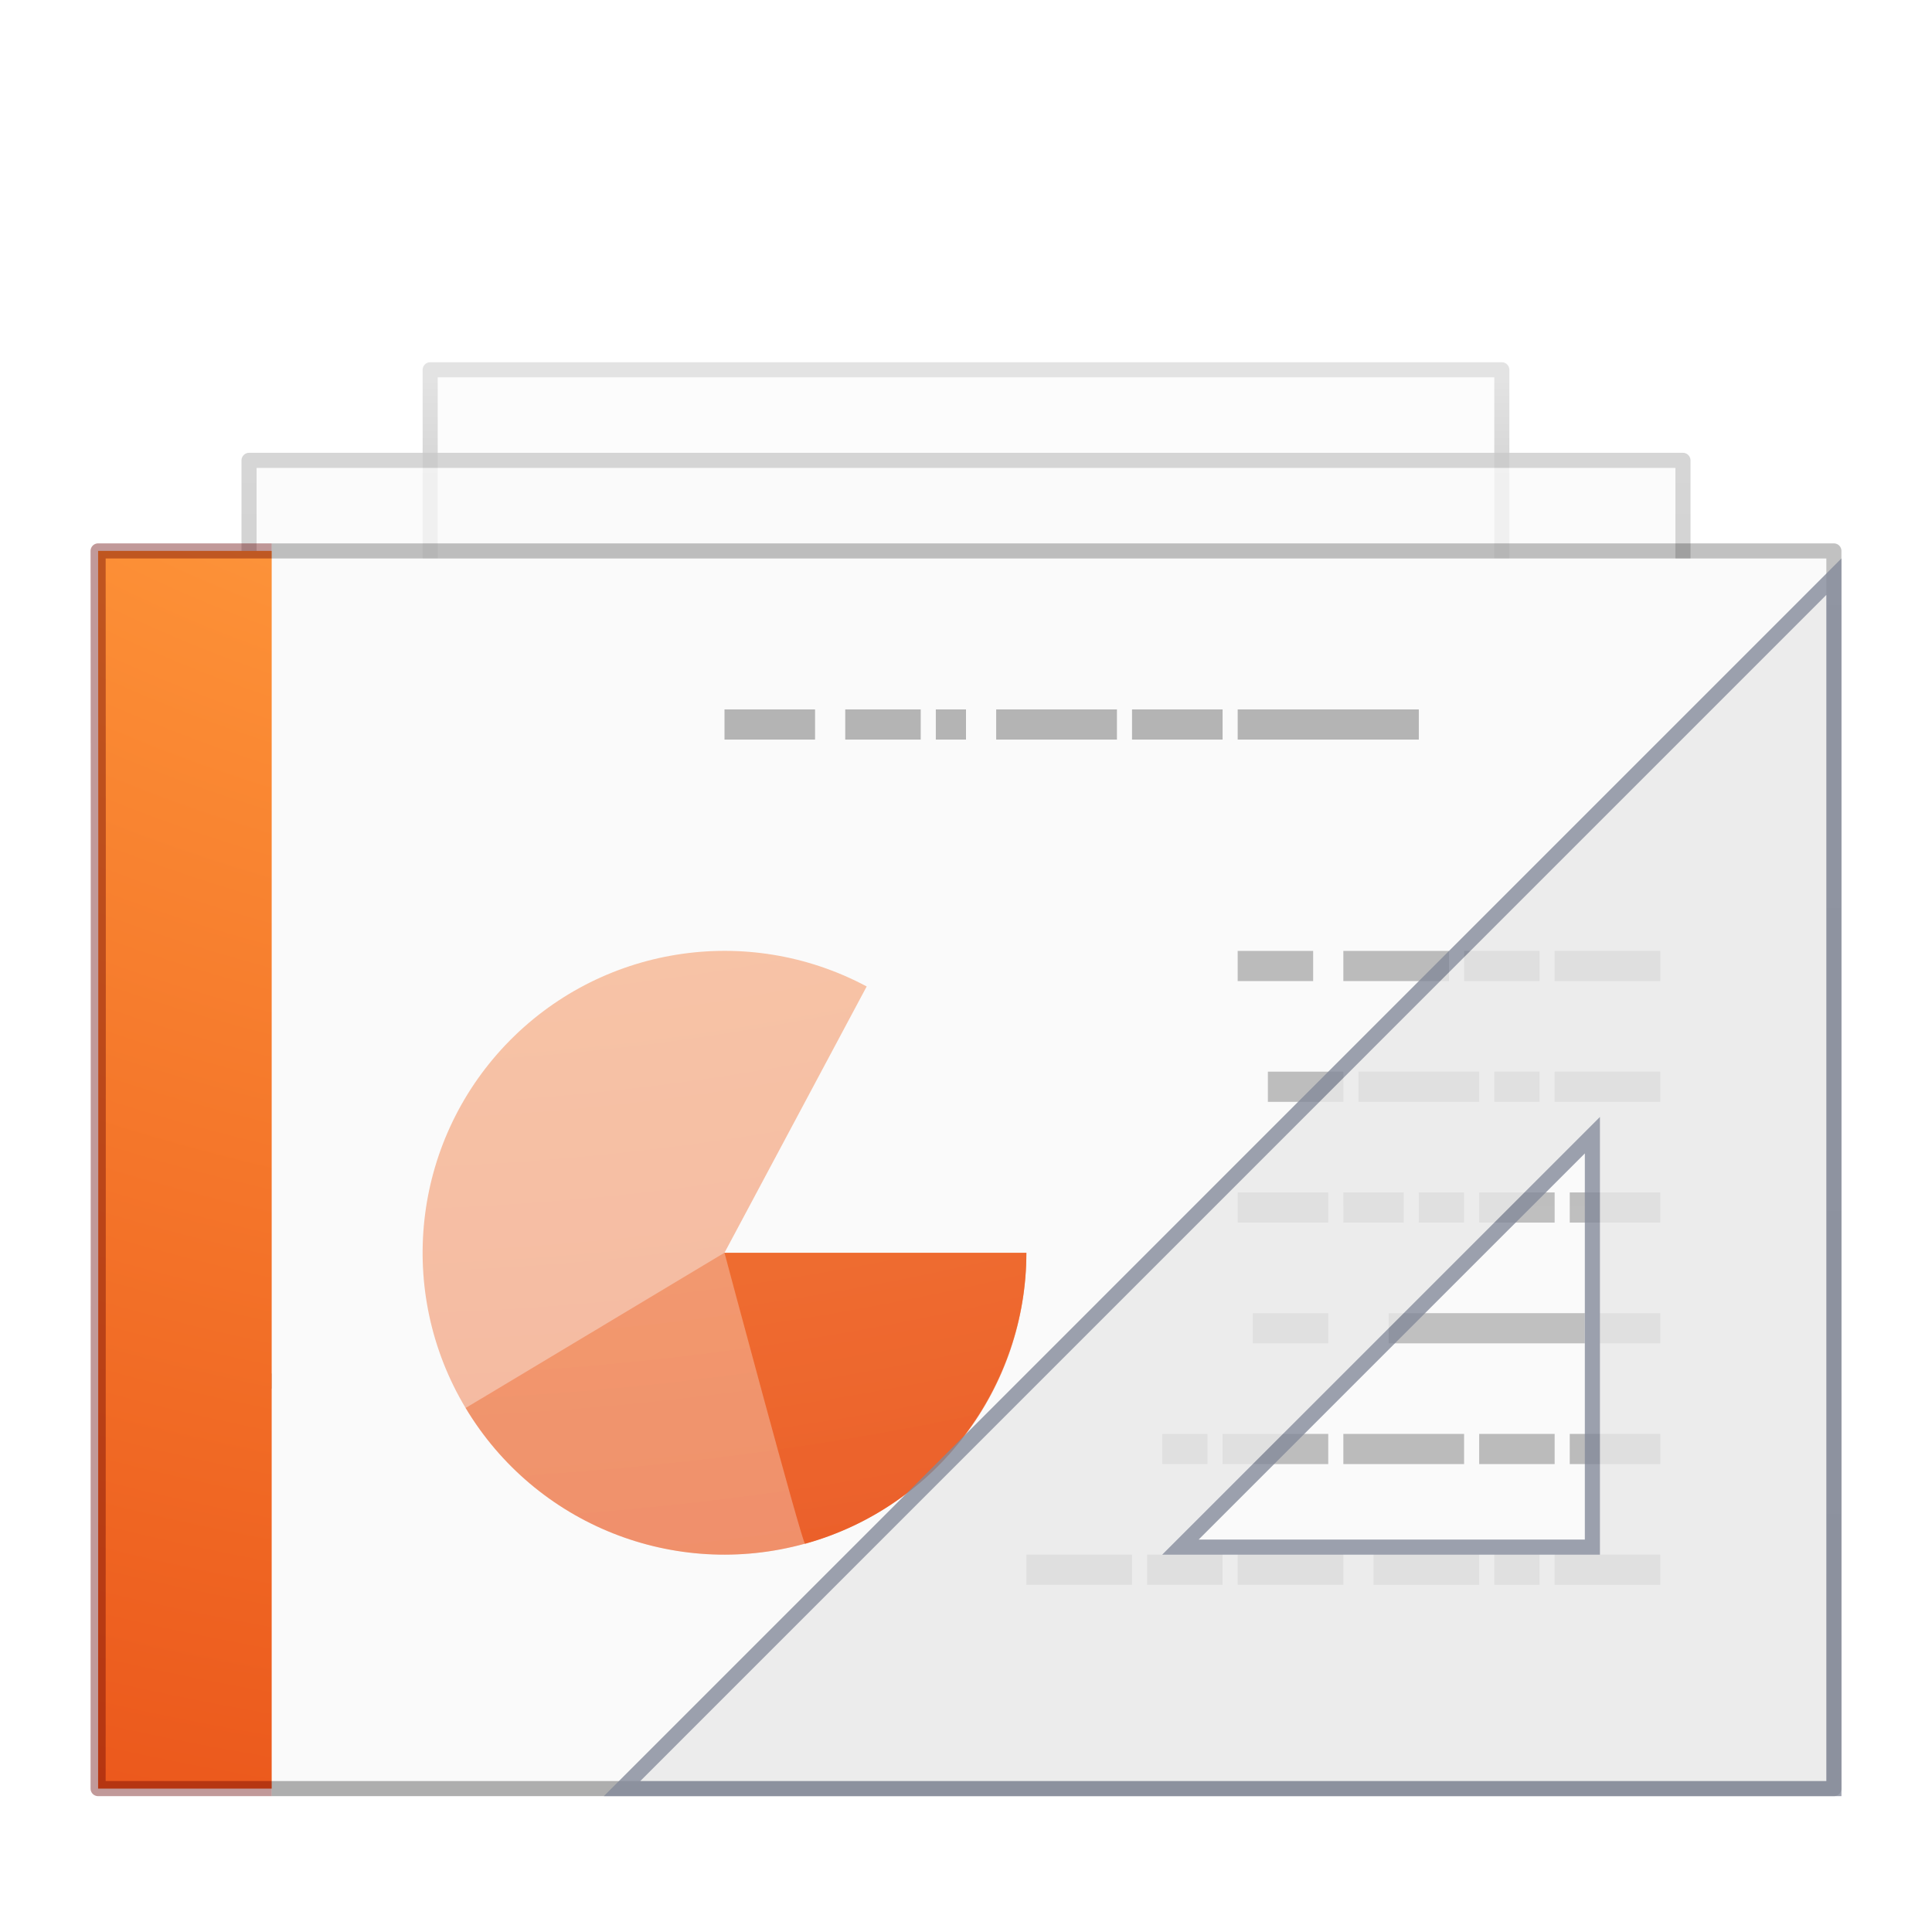
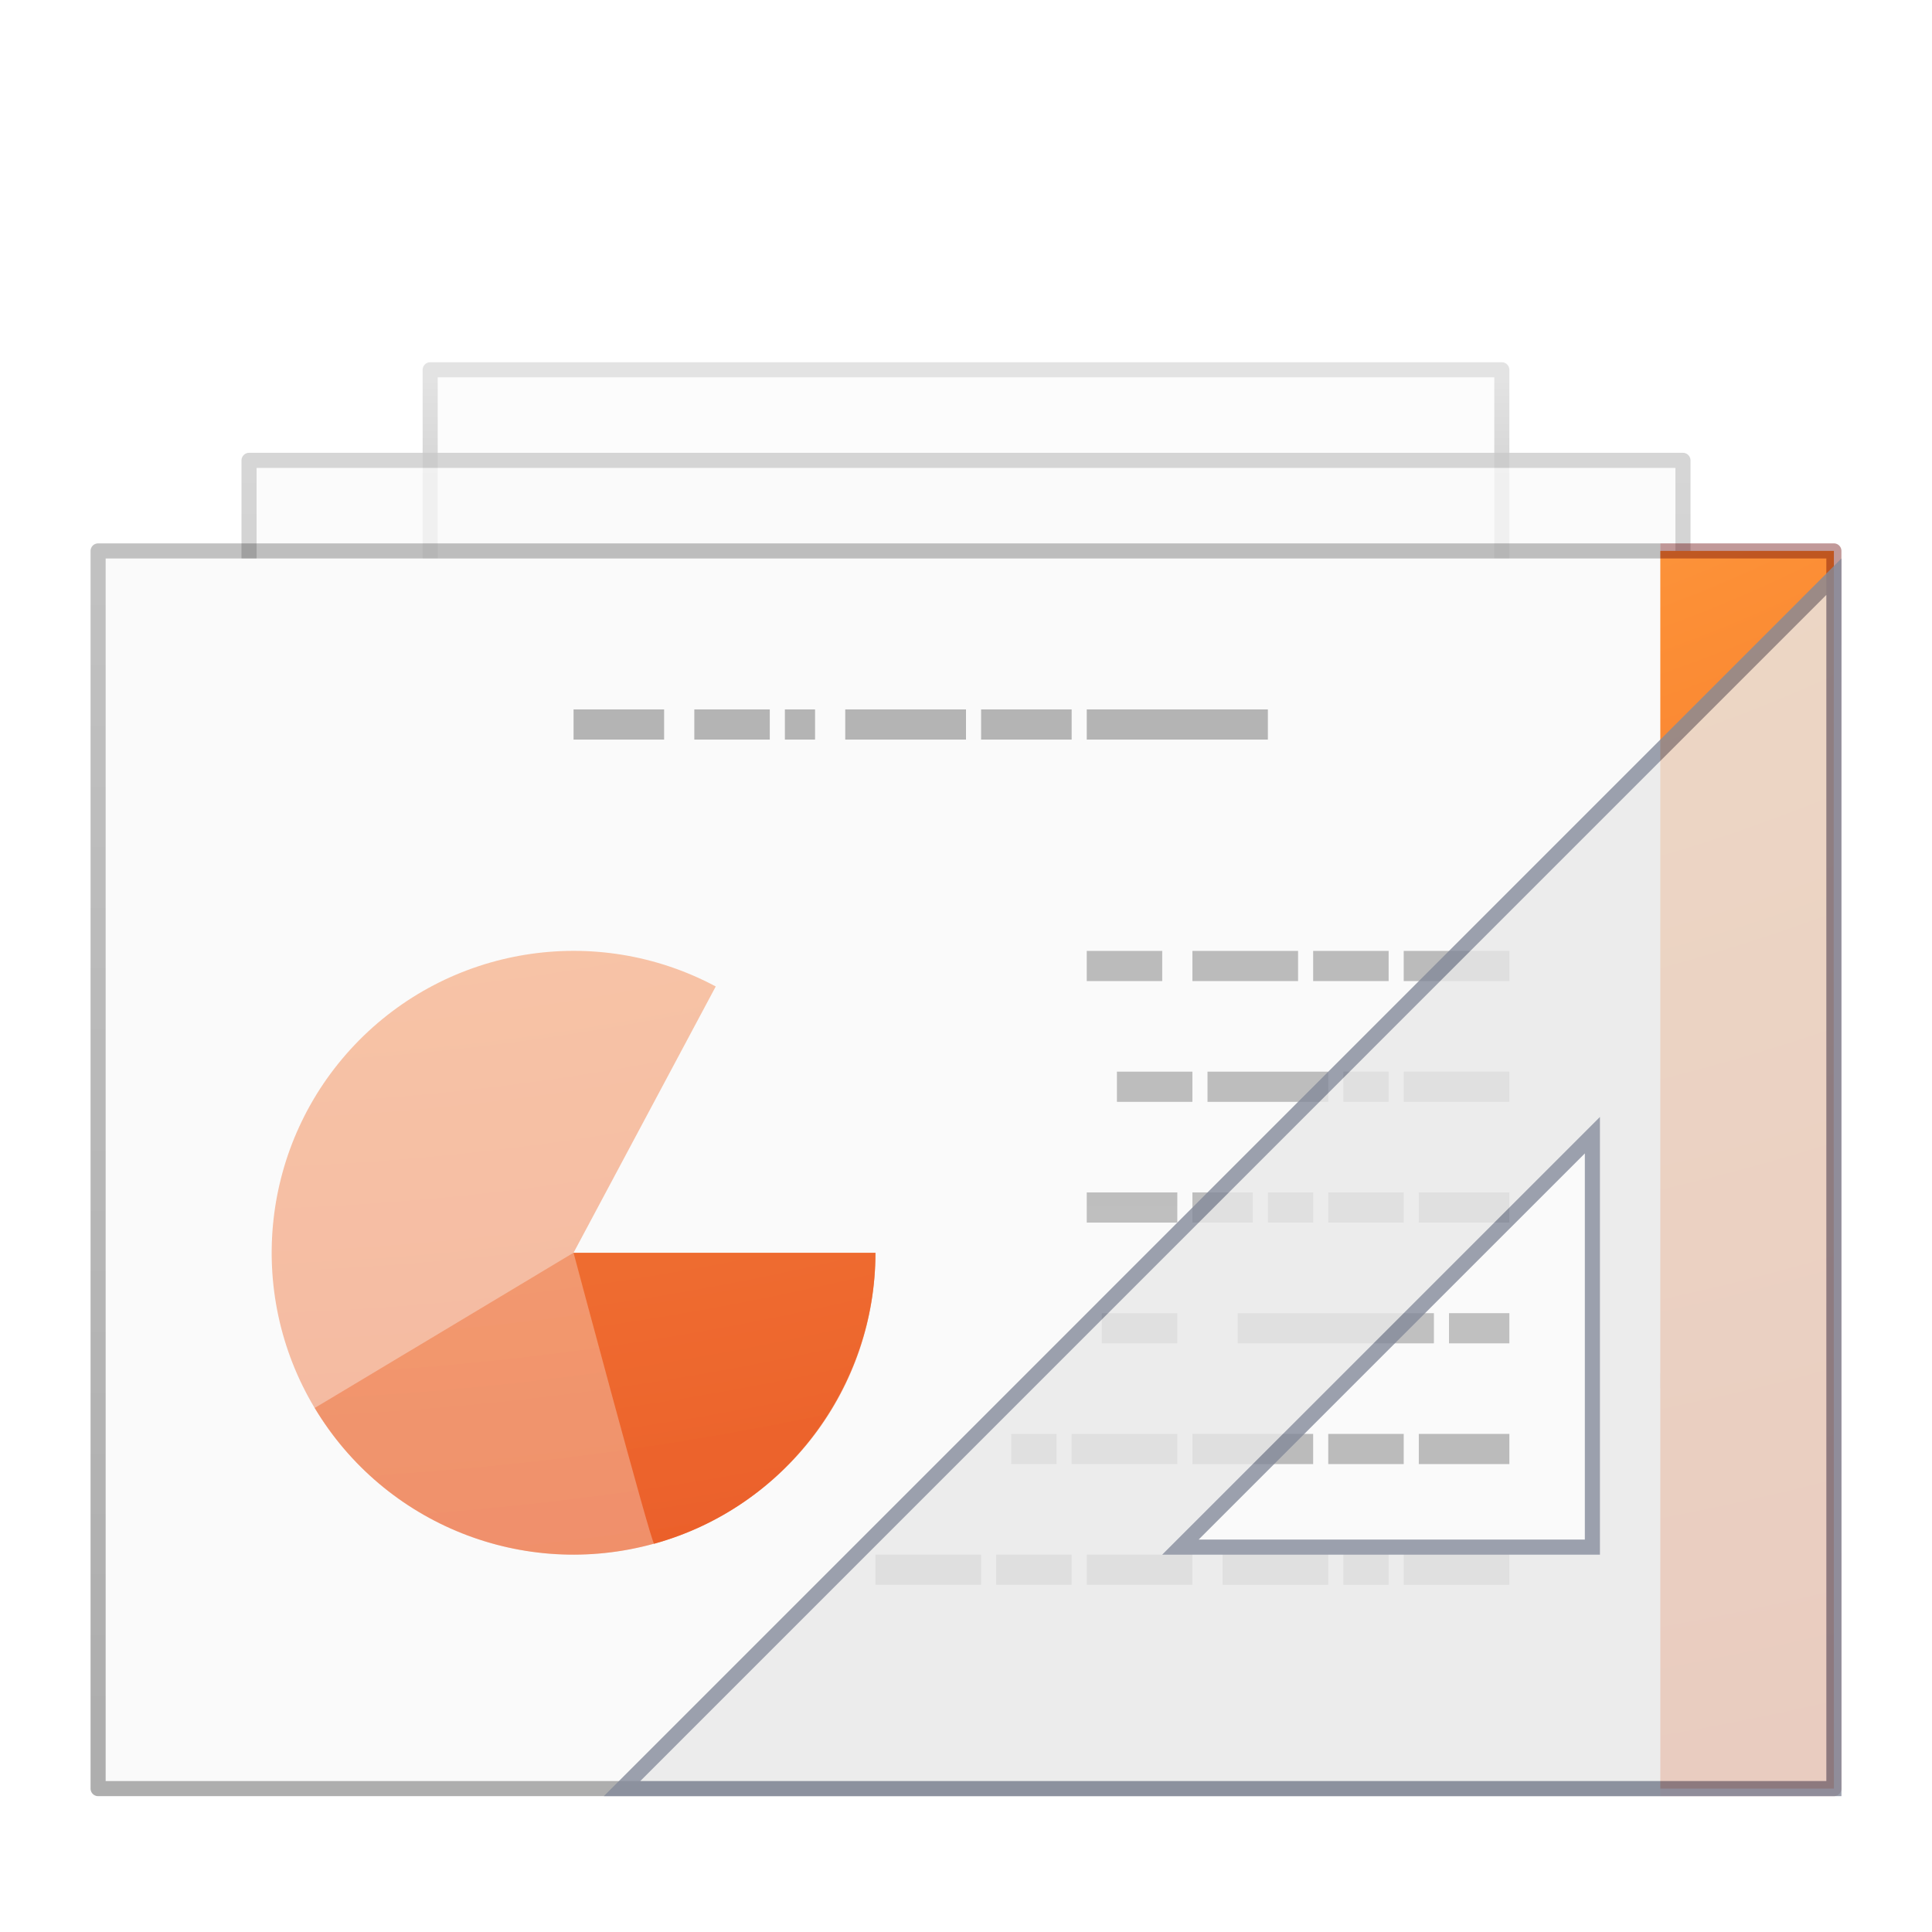
<svg xmlns="http://www.w3.org/2000/svg" xmlns:xlink="http://www.w3.org/1999/xlink" id="svg4954" height="128" width="128" version="1.1">
  <defs id="defs4956">
    <linearGradient id="linearGradient3104-9-7-3-9-2-6-2">
      <stop offset="0" style="stop-color:#aaaaaa;stop-opacity:1" id="stop3106-1-5-9-3-1-7-1" />
      <stop offset="1" style="stop-color:#c8c8c8;stop-opacity:1" id="stop3108-1-5-5-7-2-4-5" />
    </linearGradient>
    <linearGradient id="linearGradient3104-9-7-3-9-6">
      <stop offset="0" style="stop-color:#aaaaaa;stop-opacity:1" id="stop3106-1-5-9-3-2" />
      <stop offset="1" style="stop-color:#c8c8c8;stop-opacity:1" id="stop3108-1-5-5-7-4" />
    </linearGradient>
    <linearGradient id="linearGradient3104-5">
      <stop offset="0" style="stop-color:#aaaaaa;stop-opacity:1" id="stop3106-9" />
      <stop offset="1" style="stop-color:#c8c8c8;stop-opacity:1" id="stop3108-9" />
    </linearGradient>
-     <linearGradient gradientTransform="matrix(-2.678835,0,0,-3.965261,146.7087,228.7259)" gradientUnits="userSpaceOnUse" xlink:href="#linearGradient3104-5" id="linearGradient3091" y2="25.647" x2="22.004" y1="63.218" x1="22.004" />
+     <linearGradient gradientTransform="matrix(-2.678835,0,0,-3.965261,136.7087,228.7259)" gradientUnits="userSpaceOnUse" xlink:href="#linearGradient3104-5" id="linearGradient3091" y2="25.647" x2="22.004" y1="63.218" x1="22.004" />
    <linearGradient y2="11.941" x2="-51.833" y1="41.012" x1="-51.833" gradientTransform="matrix(3.28301,0,0,2.098289,222.1698,5.943908)" gradientUnits="userSpaceOnUse" id="linearGradient3933" xlink:href="#linearGradient3104-9-7-3-9-6" />
    <linearGradient y2="14.686" x2="-51.816" y1="38.708" x1="-51.816" gradientTransform="matrix(4.335885,0,0,0.2874871,272.6701,20.77801)" gradientUnits="userSpaceOnUse" id="linearGradient3941" xlink:href="#linearGradient3104-9-7-3-9-2-6-2" />
-     <linearGradient y2="25.647" x2="22.004" y1="63.218" x1="22.004" gradientTransform="matrix(-2.678835,0,0,-3.965261,146.7087,260.7258)" gradientUnits="userSpaceOnUse" id="linearGradient3968" xlink:href="#linearGradient3104-5" />
-     <linearGradient y2="25.647" x2="22.004" y1="63.218" x1="22.004" gradientTransform="matrix(-2.678835,0,0,-3.965261,124.3962,228.7259)" gradientUnits="userSpaceOnUse" id="linearGradient4180" xlink:href="#linearGradient3104-5" />
-     <linearGradient y2="25.647" x2="22.004" y1="63.218" x1="22.004" gradientTransform="matrix(-2.678835,0,0,3.965261,122.7712,-60.72586)" gradientUnits="userSpaceOnUse" id="linearGradient4185" xlink:href="#linearGradient3104-5" />
+     <linearGradient y2="25.647" x2="22.004" y1="63.218" x1="22.004" gradientTransform="matrix(-2.678835,0,0,-3.965261,136.7087,260.7258)" gradientUnits="userSpaceOnUse" id="linearGradient3968" xlink:href="#linearGradient3104-5" />
+     <linearGradient y2="25.647" x2="22.004" y1="63.218" x1="22.004" gradientTransform="matrix(-2.678835,0,0,-3.965261,114.3962,228.7259)" gradientUnits="userSpaceOnUse" id="linearGradient4180" xlink:href="#linearGradient3104-5" />
+     <linearGradient y2="25.647" x2="22.004" y1="63.218" x1="22.004" gradientTransform="matrix(-2.678835,0,0,3.965261,112.7712,-60.72586)" gradientUnits="userSpaceOnUse" id="linearGradient4185" xlink:href="#linearGradient3104-5" />
    <linearGradient id="linearGradient2867-449-88-871-390-598-476-591-434-148-57-177-8-3-3-6-4-8-8-8">
      <stop id="stop3750-1-0-7-6-6-1-3-9" style="stop-color:#ffcd7d;stop-opacity:1" offset="0" />
      <stop id="stop3752-3-7-4-0-32-8-923-0" style="stop-color:#fc8f36;stop-opacity:1" offset="0.262" />
      <stop id="stop3754-1-8-5-2-7-6-7-1" style="stop-color:#e23a0e;stop-opacity:1" offset="0.705" />
      <stop id="stop3756-1-6-2-6-6-1-96-6" style="stop-color:#ac441f;stop-opacity:1" offset="1" />
    </linearGradient>
-     <radialGradient xlink:href="#linearGradient2867-449-88-871-390-598-476-591-434-148-57-177-8-3-3-6-4-8-8-8-2-8" id="radialGradient4173-5" gradientUnits="userSpaceOnUse" gradientTransform="matrix(0,20.45626,-25.11376,0,302.0294,-150.8467)" cx="6.73" cy="9.957" fx="6.2" fy="9.957" r="12.672" />
+     <radialGradient xlink:href="#linearGradient2867-449-88-871-390-598-476-591-434-148-57-177-8-3-3-6-4-8-8-8-2-8" id="radialGradient4173-5" gradientUnits="userSpaceOnUse" gradientTransform="matrix(0,20.45626,25.11376,0,-174.0294,-150.8467)" cx="6.73" cy="9.957" fx="6.2" fy="9.957" r="12.672" />
    <linearGradient id="linearGradient2867-449-88-871-390-598-476-591-434-148-57-177-8-3-3-6-4-8-8-8-2-8">
      <stop id="stop3750-1-0-7-6-6-1-3-9-9-0" style="stop-color:#ffcd7d;stop-opacity:1" offset="0" />
      <stop id="stop3752-3-7-4-0-32-8-923-0-7-8" style="stop-color:#fc8f36;stop-opacity:1" offset="0.262" />
      <stop id="stop3754-1-8-5-2-7-6-7-1-8-0" style="stop-color:#e23a0e;stop-opacity:1" offset="0.705" />
      <stop id="stop3756-1-6-2-6-6-1-96-6-1-1" style="stop-color:#ac441f;stop-opacity:1" offset="1" />
    </linearGradient>
    <linearGradient id="linearGradient3104-6-6-1">
      <stop id="stop3106-3-2" style="stop-color:#000000;stop-opacity:0.318" offset="0" />
      <stop id="stop3108-9-8-3" style="stop-color:#000000;stop-opacity:0.24" offset="1" />
    </linearGradient>
-     <linearGradient xlink:href="#linearGradient3104-6-6-1" id="linearGradient4420" gradientUnits="userSpaceOnUse" gradientTransform="matrix(2.63013,0,0,1.667428,179.3361,30.01947)" x1="-51.786" y1="50.786" x2="-51.786" y2="2.906" />
+     <linearGradient xlink:href="#linearGradient3104-6-6-1" id="linearGradient4420" gradientUnits="userSpaceOnUse" gradientTransform="matrix(-2.63013,0,0,1.667428,-51.33613,30.01947)" x1="-51.786" y1="50.786" x2="-51.786" y2="2.906" />
    <radialGradient gradientTransform="matrix(0,20.07019,-24.63978,0,309.3122,-176.6251)" gradientUnits="userSpaceOnUse" xlink:href="#linearGradient2867-449-88-871-390-598-476-591-434-148-57-177-8-3-3-6-4-8-8-8" id="radialGradient3029" fy="9.957" fx="6.033" r="12.672" cy="9.957" cx="6.563" />
    <radialGradient r="12.672" fy="9.957" fx="6.033" cy="9.957" cx="6.563" gradientTransform="matrix(0,20.07019,-24.63978,0,309.3122,-176.6321)" gradientUnits="userSpaceOnUse" id="radialGradient4341" xlink:href="#linearGradient2867-449-88-871-390-598-476-591-434-148-57-177-8-3-3-6-4-8-8-8" />
    <radialGradient r="12.672" fy="9.957" fx="6.033" cy="9.957" cx="6.563" gradientTransform="matrix(0,20.07019,-24.63978,0,309.3122,-176.6342)" gradientUnits="userSpaceOnUse" id="radialGradient4343" xlink:href="#linearGradient2867-449-88-871-390-598-476-591-434-148-57-177-8-3-3-6-4-8-8-8" />
  </defs>
  <path d="m 28.5,24.5 71,0 0,13 -71,0 z" id="rect4964-4-4" style="color:#000000;display:inline;overflow:visible;visibility:visible;opacity:0.5;fill:#fafafa;fill-opacity:1;fill-rule:nonzero;stroke:url(#linearGradient3941);stroke-width:1;stroke-linecap:butt;stroke-linejoin:round;stroke-miterlimit:4;stroke-dashoffset:0;stroke-opacity:1;marker:none;enable-background:accumulate" />
  <path d="M 16.5,30.5 111.5,30.5 l 0,61 -95,0 z" id="rect4964-4" style="color:#000000;display:inline;overflow:visible;visibility:visible;opacity:0.75;fill:#fafafa;fill-opacity:1;fill-rule:nonzero;stroke:url(#linearGradient3933);stroke-width:1;stroke-linecap:butt;stroke-linejoin:round;stroke-miterlimit:4;stroke-dashoffset:0;stroke-opacity:1;marker:none;enable-background:accumulate" />
-   <rect style="color:#000000;display:inline;overflow:visible;visibility:visible;fill:#fafafa;fill-opacity:1;fill-rule:nonzero;stroke:none;stroke-width:1;marker:none;enable-background:accumulate" id="rect4964" y="37" x="18" height="81" width="103" />
-   <path d="m 18,118.5 -11.5,0 c 0,-28 0.026,-57.677 0,-82 l 11.5,-3e-6" id="path4530" style="color:#000000;display:inline;overflow:visible;visibility:visible;fill:url(#radialGradient4173-5);fill-opacity:1;fill-rule:nonzero;stroke:none;stroke-width:1;marker:none;enable-background:accumulate" />
-   <path d="m 18,118.5 -11.5,0 c 0,-28.5 0.026,-57.678 0,-82 l 11.5,-3e-6" id="path4530-3" style="color:#000000;display:inline;overflow:visible;visibility:visible;opacity:0.4;fill:none;stroke:#640000;stroke-width:1;stroke-linecap:butt;stroke-linejoin:round;stroke-miterlimit:4;stroke-dasharray:none;stroke-dashoffset:0;stroke-opacity:1;marker:none;enable-background:accumulate" />
-   <path id="path4160-6-1" d="m 18,118.5 103.5,0 0,-82 -103.5,0" style="display:inline;fill:none;stroke:url(#linearGradient4420);stroke-width:1;stroke-linecap:butt;stroke-linejoin:round;stroke-miterlimit:4;stroke-dasharray:none;stroke-dashoffset:0;stroke-opacity:1" />
-   <path style="color:#000000;font-style:normal;font-variant:normal;font-weight:normal;font-stretch:normal;font-size:medium;line-height:normal;font-family:Sans;-inkscape-font-specification:Sans;text-indent:0;text-align:start;text-decoration:none;text-decoration-line:none;letter-spacing:normal;word-spacing:normal;text-transform:none;direction:ltr;block-progression:tb;writing-mode:lr-tb;baseline-shift:baseline;text-anchor:start;display:inline;overflow:visible;visibility:visible;fill:url(#linearGradient3091);fill-opacity:1;stroke:none;stroke-width:1px;marker:none;enable-background:accumulate" id="path3475-4" d="m 110,89 0,-2 -4,0 0,2 z m -5,0 0,-2 -13,0 0,2 z m 5,-8 L 110,79 l -6,0 0,2 z m -7,0 L 103,79 l -5,0 0,2 z m -6,0 L 97,79 l -3,0 0,2 z m -4,0 L 93,79 l -4,0 0,2 z M 110,73 l 0,-2 -7,0 0,2 z m -8,0 0,-2 -3,0 0,2 z m -4,0 0,-2 -8,0 0,2 z m 12,-8 0,-2 -7,0 0,2 z m -8,0 0,-2 -5,0 0,2 z m -6,0 0,-2 -7,0 0,2 z" />
-   <path d="m 64,47 0,2 -2,-2e-6 0,-2 z M 61,47 l 0,2 -5,0 0,-2 z m -7,0 0,2 -6,2e-6 0,-2 z m 40,0 0,2 -12,0 0,-2 z m -13,0 0,2 -6,0 0,-2 z m -7,0 0,2 -8,0 0,-2 z" style="color:#000000;font-style:normal;font-variant:normal;font-weight:normal;font-stretch:normal;font-size:medium;line-height:normal;font-family:Sans;-inkscape-font-specification:Sans;text-indent:0;text-align:start;text-decoration:none;text-decoration-line:none;letter-spacing:normal;word-spacing:normal;text-transform:none;direction:ltr;block-progression:tb;writing-mode:lr-tb;baseline-shift:baseline;text-anchor:start;display:inline;overflow:visible;visibility:visible;opacity:0.28;fill:#000000;fill-opacity:1;stroke:none;stroke-width:1px;marker:none;enable-background:accumulate" id="path3925" />
-   <path d="m 110,105 0,-2 -7,0 0,2 z m -8,0 0,-2 -3,0 0,2 z m -4,0 0,-2 -7,0 0,2 z m 12,-8 0,-2 -6,0 0,2 z m -7,0 0,-2 -5,0 0,2 z m -6,0 0,-2 -8,0 0,2 z" id="path3966" style="color:#000000;font-style:normal;font-variant:normal;font-weight:normal;font-stretch:normal;font-size:medium;line-height:normal;font-family:Sans;-inkscape-font-specification:Sans;text-indent:0;text-align:start;text-decoration:none;text-decoration-line:none;letter-spacing:normal;word-spacing:normal;text-transform:none;direction:ltr;block-progression:tb;writing-mode:lr-tb;baseline-shift:baseline;text-anchor:start;display:inline;overflow:visible;visibility:visible;fill:url(#linearGradient3968);fill-opacity:1;stroke:none;stroke-width:1px;marker:none;enable-background:accumulate" />
-   <path d="m 88,89 0,-2 -5,0 0,2 z m 0,-8 0,-2 -6,0 0,2 z m 1,-8 0,-2 -5,0 0,2 z m -2,-8 0,-2 -5,0 0,2 z" id="path4178" style="color:#000000;font-style:normal;font-variant:normal;font-weight:normal;font-stretch:normal;font-size:medium;line-height:normal;font-family:Sans;-inkscape-font-specification:Sans;text-indent:0;text-align:start;text-decoration:none;text-decoration-line:none;letter-spacing:normal;word-spacing:normal;text-transform:none;direction:ltr;block-progression:tb;writing-mode:lr-tb;baseline-shift:baseline;text-anchor:start;display:inline;overflow:visible;visibility:visible;fill:url(#linearGradient4180);fill-opacity:1;stroke:none;stroke-width:1px;marker:none;enable-background:accumulate" />
-   <path style="color:#000000;font-style:normal;font-variant:normal;font-weight:normal;font-stretch:normal;font-size:medium;line-height:normal;font-family:Sans;-inkscape-font-specification:Sans;text-indent:0;text-align:start;text-decoration:none;text-decoration-line:none;letter-spacing:normal;word-spacing:normal;text-transform:none;direction:ltr;block-progression:tb;writing-mode:lr-tb;baseline-shift:baseline;text-anchor:start;display:inline;overflow:visible;visibility:visible;fill:url(#linearGradient4185);fill-opacity:1;stroke:none;stroke-width:1px;marker:none;enable-background:accumulate" id="path4183" d="m 88,95 0,2 -7,0 0,-2 z m -8,0 0,2 -3,0 0,-2 z M 89,103 l 0,2 -7,0 0,-2 z m -8,0 0,2 -5,0 0,-2 z m -6,0 0,2 -7,0 0,-2 z" />
-   <g transform="translate(-42,8.998)" id="g4387">
+   <rect style="color:#000000;display:inline;overflow:visible;visibility:visible;fill:#fafafa;fill-opacity:1;fill-rule:nonzero;stroke:none;stroke-width:1;marker:none;enable-background:accumulate" id="rect4964" y="37" x="-110" height="81" width="103" transform="scale(-1,1)" />
+   <path d="m 110,118.5 h 11.5 c 0,-28 -0.026,-57.677 0,-82 l -11.5,-3e-6" id="path4530" style="color:#000000;display:inline;overflow:visible;visibility:visible;fill:url(#radialGradient4173-5);fill-opacity:1;fill-rule:nonzero;stroke:none;stroke-width:1;marker:none;enable-background:accumulate" />
+   <path d="m 110,118.5 h 11.5 c 0,-28.5 -0.026,-57.678 0,-82 l -11.5,-3e-6" id="path4530-3" style="color:#000000;display:inline;overflow:visible;visibility:visible;opacity:0.4;fill:none;stroke:#640000;stroke-width:1;stroke-linecap:butt;stroke-linejoin:round;stroke-miterlimit:4;stroke-dasharray:none;stroke-dashoffset:0;stroke-opacity:1;marker:none;enable-background:accumulate" />
+   <path id="path4160-6-1" d="M 110,118.5 H 6.5 V 36.5 H 110" style="display:inline;fill:none;stroke:url(#linearGradient4420);stroke-width:1;stroke-linecap:butt;stroke-linejoin:round;stroke-miterlimit:4;stroke-dasharray:none;stroke-dashoffset:0;stroke-opacity:1" />
+   <path style="color:#000000;font-style:normal;font-variant:normal;font-weight:normal;font-stretch:normal;font-size:medium;line-height:normal;font-family:Sans;-inkscape-font-specification:Sans;text-indent:0;text-align:start;text-decoration:none;text-decoration-line:none;letter-spacing:normal;word-spacing:normal;text-transform:none;writing-mode:lr-tb;direction:ltr;baseline-shift:baseline;text-anchor:start;display:inline;overflow:visible;visibility:visible;fill:url(#linearGradient3091);fill-opacity:1;stroke:none;stroke-width:1px;marker:none;enable-background:accumulate" id="path3475-4" d="m 100,89 v -2 h -4 v 2 z m -5,0 v -2 H 82 v 2 z m 5,-8 V 79 h -6 v 2 z m -7,0 V 79 h -5 v 2 z m -6,0 V 79 h -3 v 2 z m -4,0 V 79 h -4 v 2 z M 100,73 v -2 h -7 v 2 z m -8,0 v -2 h -3 v 2 z m -4,0 v -2 h -8 v 2 z m 12,-8 v -2 h -7 v 2 z m -8,0 v -2 h -5 v 2 z m -6,0 v -2 h -7 v 2 z" />
+   <path d="m 54,47 v 2 L 52,49 v -2 z M 51,47 v 2 h -5 v -2 z m -7,0 v 2 l -6,2e-6 v -2 z m 40,0 v 2 H 72 v -2 z m -13,0 v 2 h -6 v -2 z m -7,0 v 2 H 56 v -2 z" style="color:#000000;font-style:normal;font-variant:normal;font-weight:normal;font-stretch:normal;font-size:medium;line-height:normal;font-family:Sans;-inkscape-font-specification:Sans;text-indent:0;text-align:start;text-decoration:none;text-decoration-line:none;letter-spacing:normal;word-spacing:normal;text-transform:none;writing-mode:lr-tb;direction:ltr;baseline-shift:baseline;text-anchor:start;display:inline;overflow:visible;visibility:visible;opacity:0.28;fill:#000000;fill-opacity:1;stroke:none;stroke-width:1px;marker:none;enable-background:accumulate" id="path3925" />
+   <path d="m 100,105 v -2 h -7 v 2 z m -8,0 v -2 h -3 v 2 z m -4,0 v -2 h -7 v 2 z m 12,-8 v -2 h -6 v 2 z m -7,0 v -2 h -5 v 2 z m -6,0 v -2 h -8 v 2 z" id="path3966" style="color:#000000;font-style:normal;font-variant:normal;font-weight:normal;font-stretch:normal;font-size:medium;line-height:normal;font-family:Sans;-inkscape-font-specification:Sans;text-indent:0;text-align:start;text-decoration:none;text-decoration-line:none;letter-spacing:normal;word-spacing:normal;text-transform:none;writing-mode:lr-tb;direction:ltr;baseline-shift:baseline;text-anchor:start;display:inline;overflow:visible;visibility:visible;fill:url(#linearGradient3968);fill-opacity:1;stroke:none;stroke-width:1px;marker:none;enable-background:accumulate" />
+   <path d="m 78,89 v -2 h -5 v 2 z m 0,-8 v -2 h -6 v 2 z m 1,-8 v -2 h -5 v 2 z m -2,-8 v -2 h -5 v 2 z" id="path4178" style="color:#000000;font-style:normal;font-variant:normal;font-weight:normal;font-stretch:normal;font-size:medium;line-height:normal;font-family:Sans;-inkscape-font-specification:Sans;text-indent:0;text-align:start;text-decoration:none;text-decoration-line:none;letter-spacing:normal;word-spacing:normal;text-transform:none;writing-mode:lr-tb;direction:ltr;baseline-shift:baseline;text-anchor:start;display:inline;overflow:visible;visibility:visible;fill:url(#linearGradient4180);fill-opacity:1;stroke:none;stroke-width:1px;marker:none;enable-background:accumulate" />
+   <path style="color:#000000;font-style:normal;font-variant:normal;font-weight:normal;font-stretch:normal;font-size:medium;line-height:normal;font-family:Sans;-inkscape-font-specification:Sans;text-indent:0;text-align:start;text-decoration:none;text-decoration-line:none;letter-spacing:normal;word-spacing:normal;text-transform:none;writing-mode:lr-tb;direction:ltr;baseline-shift:baseline;text-anchor:start;display:inline;overflow:visible;visibility:visible;fill:url(#linearGradient4185);fill-opacity:1;stroke:none;stroke-width:1px;marker:none;enable-background:accumulate" id="path4183" d="m 78,95 v 2 h -7 v -2 z m -8,0 v 2 h -3 v -2 z M 79,103 v 2 h -7 v -2 z m -8,0 v 2 h -5 v -2 z m -6,0 v 2 h -7 v -2 z" />
+   <g transform="translate(-52,8.998)" id="g4387">
    <path style="color:#000000;clip-rule:nonzero;display:inline;overflow:visible;visibility:visible;opacity:0.4;isolation:auto;mix-blend-mode:normal;color-interpolation:sRGB;color-interpolation-filters:linearRGB;solid-color:#000000;solid-opacity:1;fill:url(#radialGradient4341);fill-opacity:1;fill-rule:nonzero;stroke:none;stroke-width:1;stroke-linecap:butt;stroke-linejoin:miter;stroke-miterlimit:4;stroke-dasharray:none;stroke-dashoffset:0;stroke-opacity:1;marker:none;color-rendering:auto;image-rendering:auto;shape-rendering:auto;text-rendering:auto;enable-background:accumulate" id="path3035" d="M 110,74 A 20,20 0 1 1 99.42,56.357 l -9.42,17.643 z" />
    <path d="M 110,73.998 C 110,83 104,90.874 95.337,93.272 86.685,95.668 77.5,92.036 72.85,84.282 72.815,84.314 90,73.998 90,73.998 Z" id="path3964" style="color:#000000;clip-rule:nonzero;display:inline;overflow:visible;visibility:visible;opacity:0.4;isolation:auto;mix-blend-mode:normal;color-interpolation:sRGB;color-interpolation-filters:linearRGB;solid-color:#000000;solid-opacity:1;fill:url(#radialGradient4343);fill-opacity:1;fill-rule:nonzero;stroke:none;stroke-width:1;stroke-linecap:butt;stroke-linejoin:miter;stroke-miterlimit:4;stroke-dasharray:none;stroke-dashoffset:0;stroke-opacity:1;marker:none;color-rendering:auto;image-rendering:auto;shape-rendering:auto;text-rendering:auto;enable-background:accumulate" />
    <path d="m 110,74.007 c 0,8.671 -5.804,16.822 -14.663,19.275 -0.195,-0.034 -5.337,-19.275 -5.337,-19.275 z" id="path3962" style="color:#000000;clip-rule:nonzero;display:inline;overflow:visible;visibility:visible;opacity:0.8;isolation:auto;mix-blend-mode:normal;color-interpolation:sRGB;color-interpolation-filters:linearRGB;solid-color:#000000;solid-opacity:1;fill:url(#radialGradient3029);fill-opacity:1;fill-rule:nonzero;stroke:none;stroke-width:1;stroke-linecap:butt;stroke-linejoin:miter;stroke-miterlimit:4;stroke-dasharray:none;stroke-dashoffset:0;stroke-opacity:1;marker:none;color-rendering:auto;image-rendering:auto;shape-rendering:auto;text-rendering:auto;enable-background:accumulate" />
  </g>
  <path d="m 121.5,38.207 -80.287,80.293 80.287,-10e-4 z m -16,37.002 0,27.291 -27.295,-8e-5 z" id="path2993" style="display:inline;overflow:visible;visibility:visible;opacity:0.8;fill:#e9e9e9;fill-opacity:1;fill-rule:evenodd;stroke:#83899a;stroke-width:1px;stroke-linecap:butt;stroke-linejoin:miter;stroke-miterlimit:4;stroke-dasharray:none;stroke-dashoffset:0;stroke-opacity:1;marker:none;enable-background:accumulate" />
</svg>
